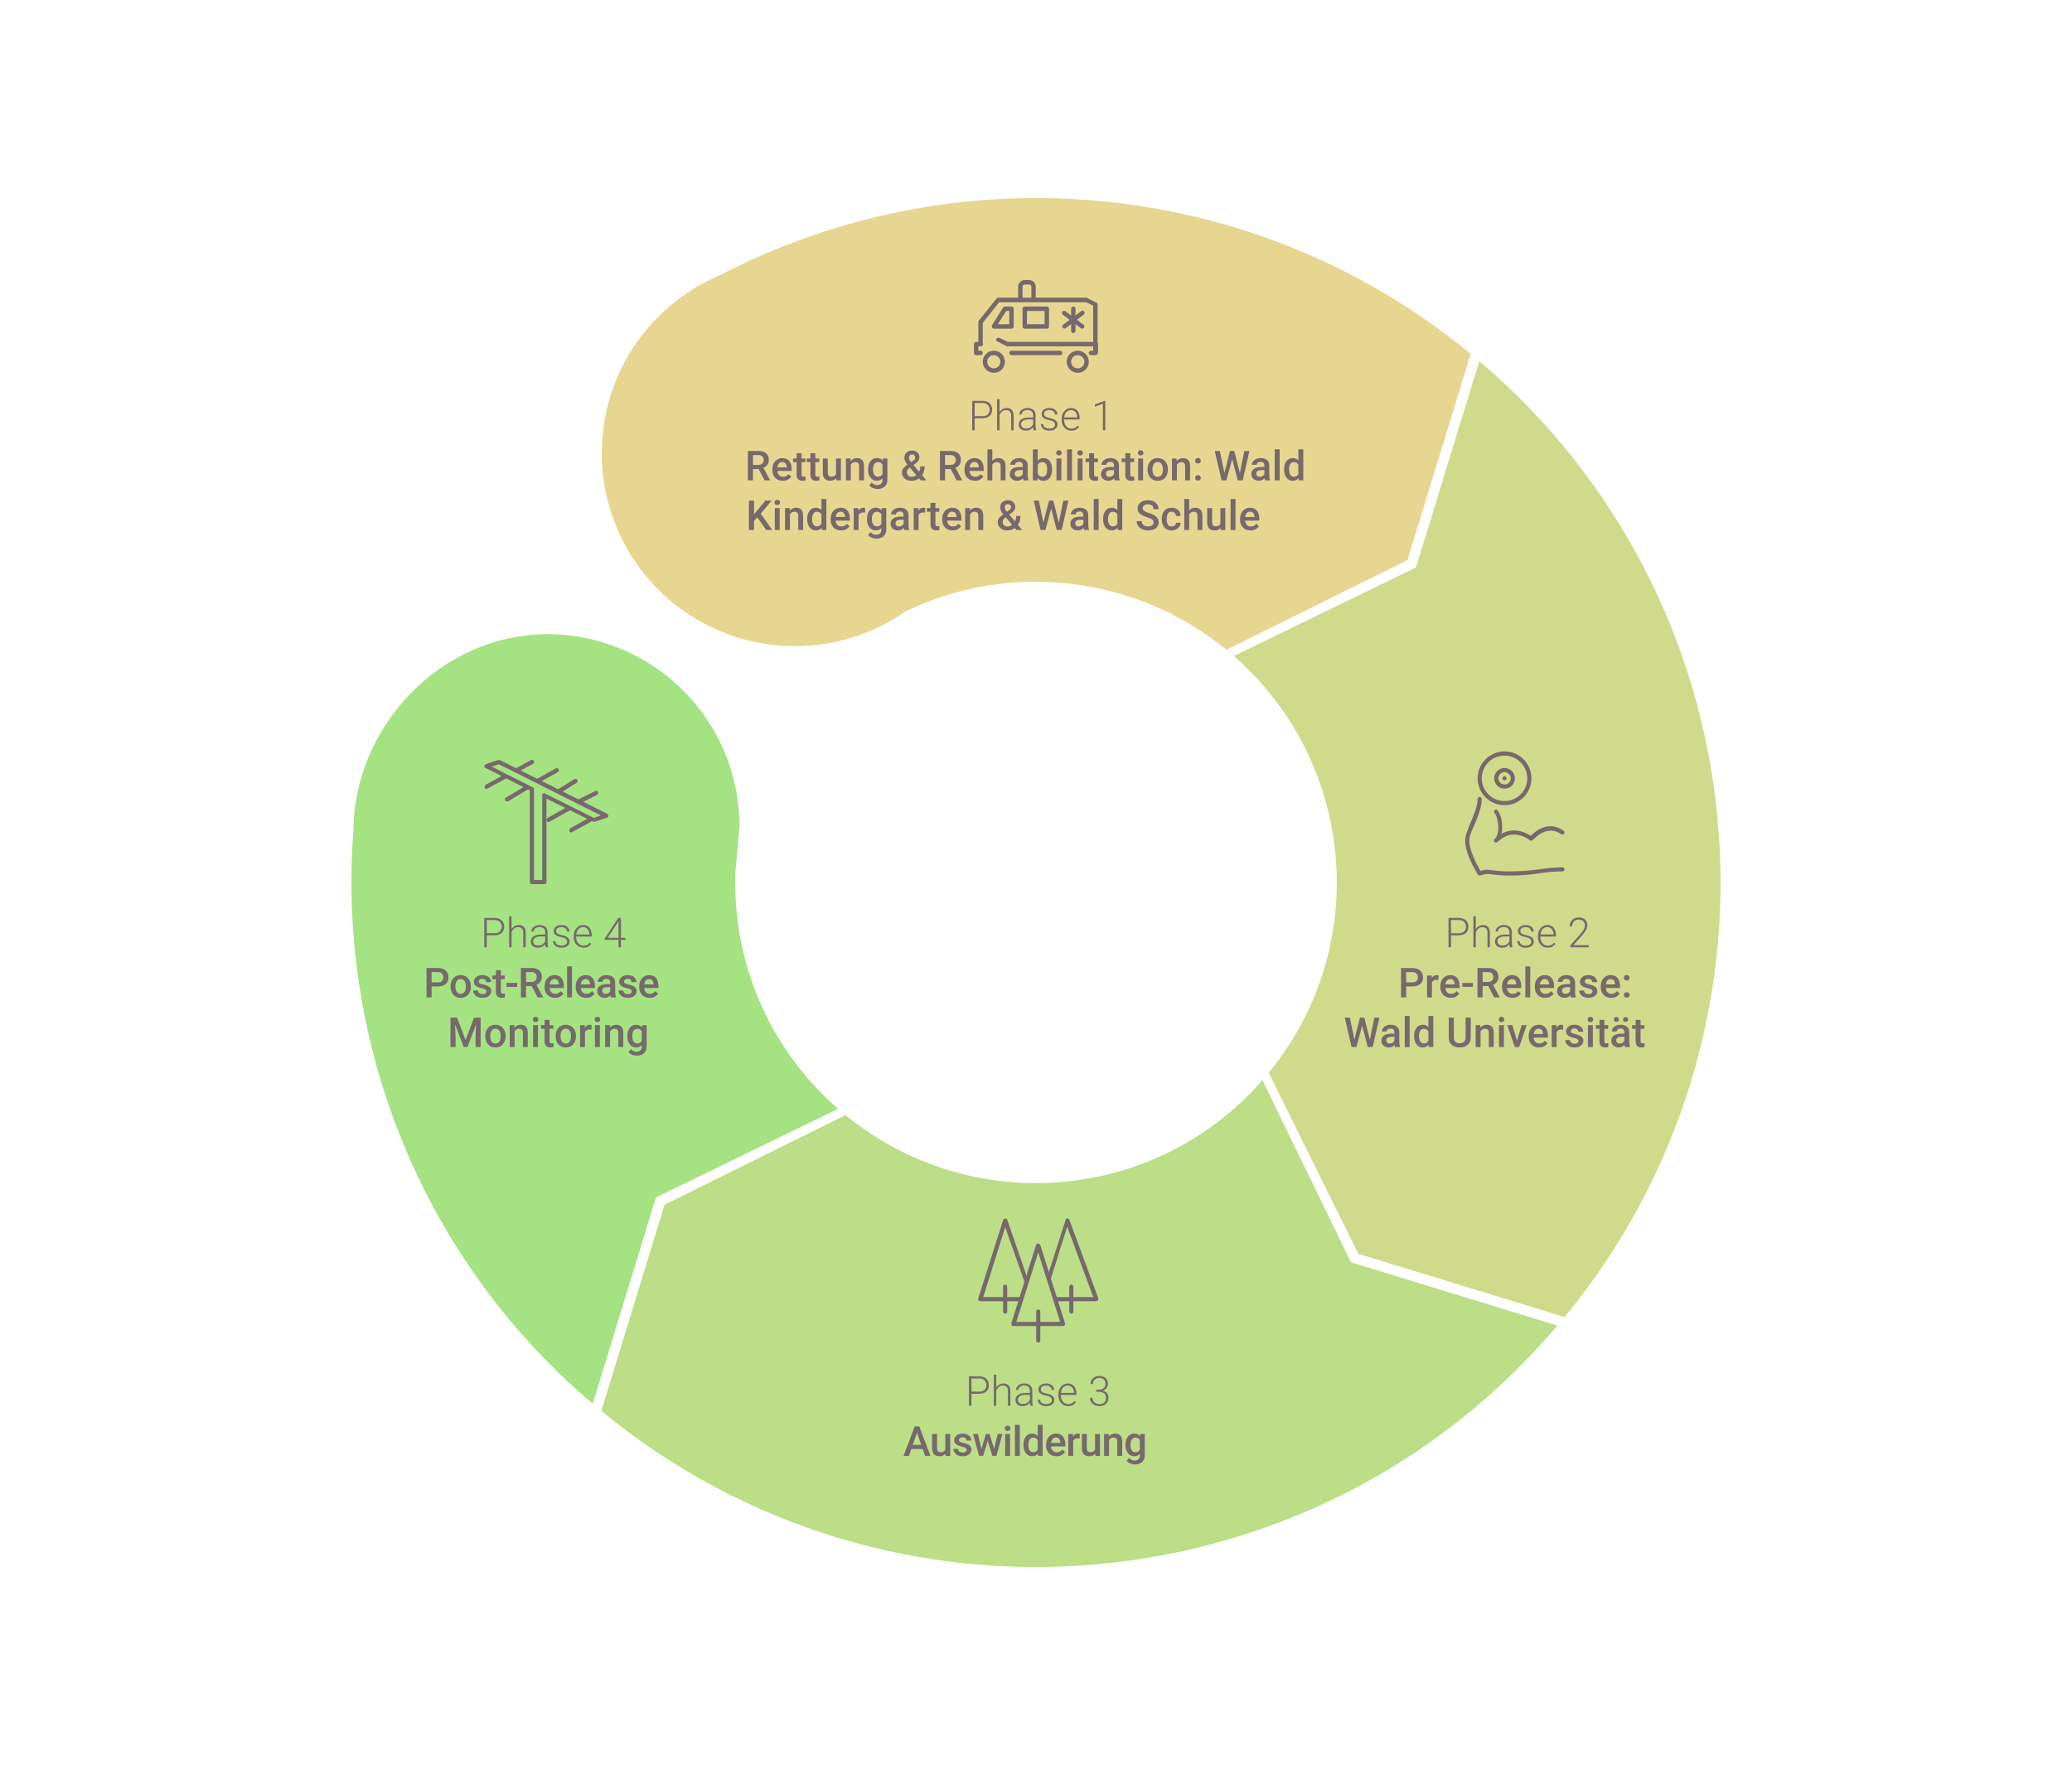
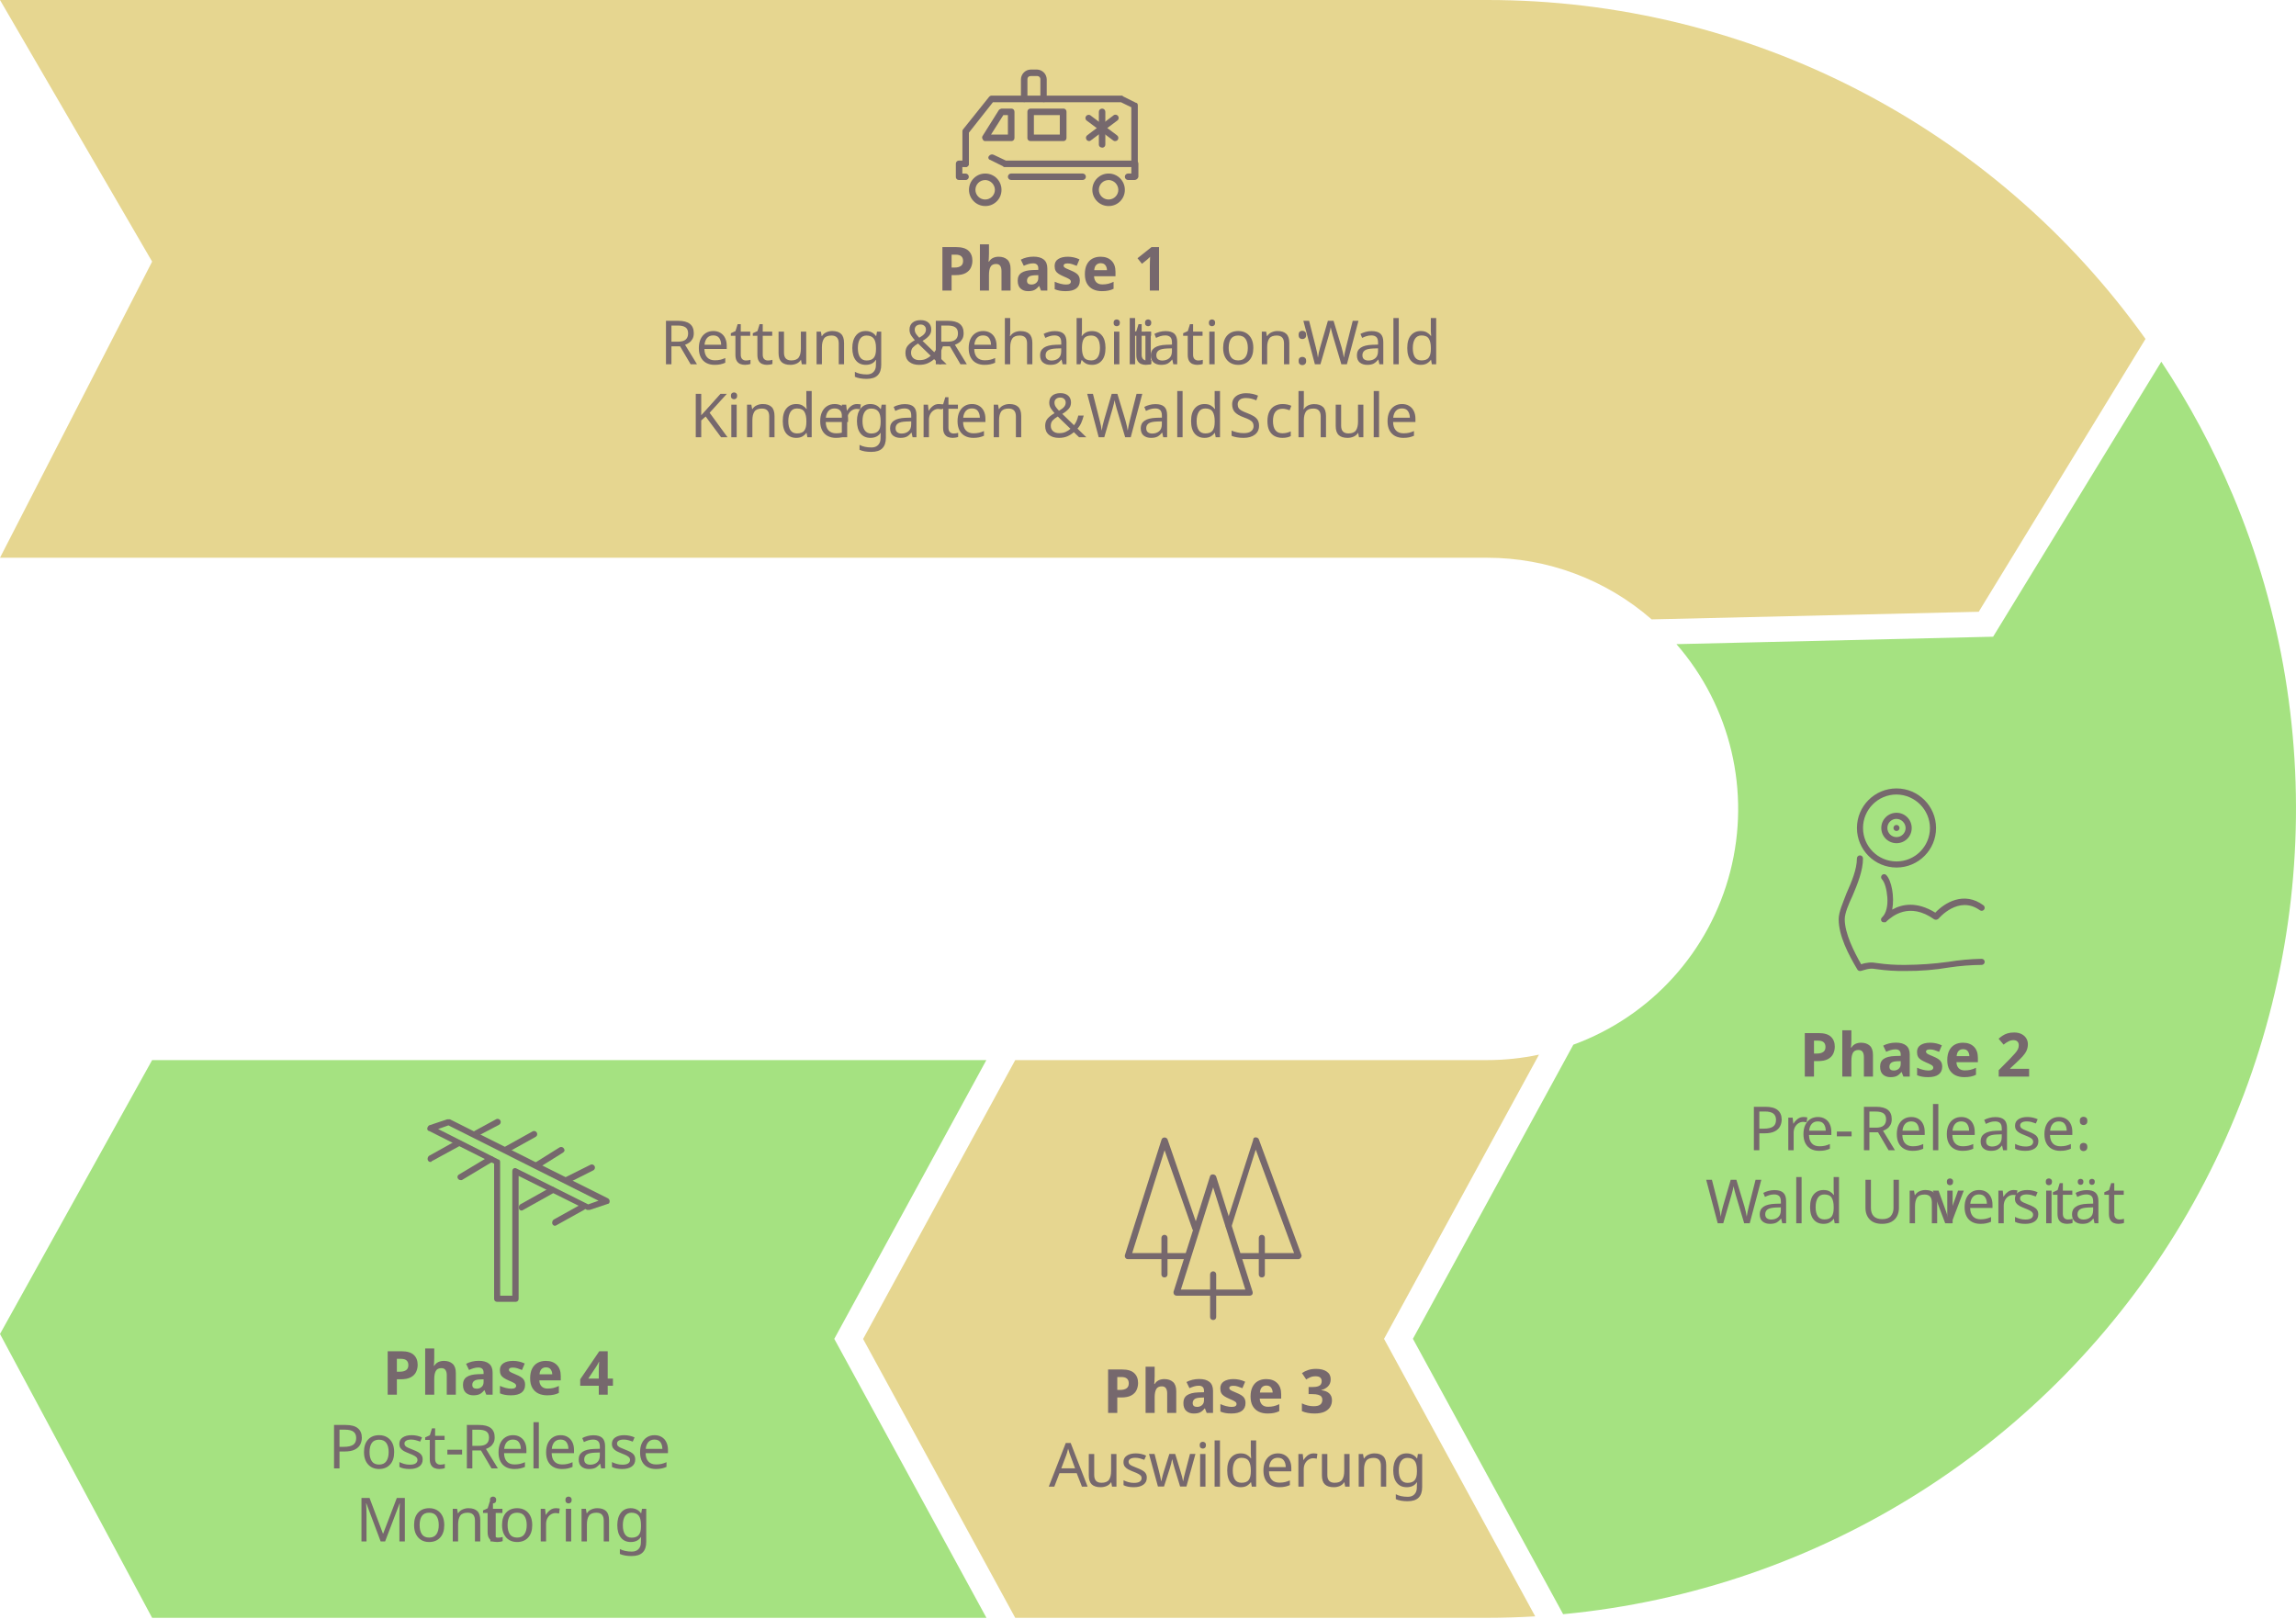
- <svg xmlns="http://www.w3.org/2000/svg" viewBox="0 0 1202 1024">
+ <svg xmlns="http://www.w3.org/2000/svg" id="Layer_1" data-name="Layer 1" viewBox="0 0 905.57 638.53">
  <defs>
    <style>
      .cls-1 {
        fill: #e6d690;
      }

      .cls-2 {
-         fill: #d0da8b;
+         fill: #a5e281;
+       }
+ 
+       .cls-17, .cls-19, .cls-3, .cls-4, .cls-5 {
+         isolation: isolate;
+       }
+ 
+       .cls-17, .cls-19, .cls-3, .cls-5 {
+         font-size: 24px;
+       }
+ 
+       .cls-15, .cls-17, .cls-19, .cls-3, .cls-5 {
+         fill: #76686d;
      }

      .cls-3 {
-         fill: #bbde86;
-       }
- 
-       .cls-4 {
-         fill: #a5e281;
-       }
- 
-       .cls-5, .cls-6 {
-         font-size: 24px;
-       }
- 
-       .cls-12, .cls-5, .cls-6 {
-         fill: #76686d;
-       }
- 
-       .cls-5 {
-         font-family: -apple-system, BlinkMacSystemFont, "Segoe UI", "Roboto", "Oxygen", "Ubuntu", "Cantarell", "Fira Sans", "Droid Sans", "Helvetica Neue", sans-serif;
-         font-weight:300;
+         font-family: SFUIDisplay-Bold, SF UI Display;
+         font-weight: 700;
+       }
+ 
+       .cls-17, .cls-19, .cls-5 {
+         font-family: SFUIDisplay-Light, SF UI Display;
      }

      .cls-6 {
-         font-family: -apple-system, BlinkMacSystemFont, "Segoe UI", "Roboto", "Oxygen", "Ubuntu", "Cantarell", "Fira Sans", "Droid Sans", "Helvetica Neue", sans-serif;
-         font-weight: 500;
+         letter-spacing: 0em;
      }

      .cls-7 {
-         letter-spacing: 0em;
+         letter-spacing: -0.01em;
      }

      .cls-8 {
-         letter-spacing: 0em;
+         letter-spacing: -0.06em;
      }

      .cls-9 {
-         letter-spacing: -0.06em;
+         letter-spacing: 0.01em;
      }

      .cls-10 {
-         letter-spacing: -0.02em;
+         letter-spacing: -0.03em;
      }

      .cls-11 {
        letter-spacing: -0.01em;
      }

+       .cls-12 {
+         letter-spacing: 0em;
+       }
+ 
      .cls-13 {
+         letter-spacing: -0.02em;
+       }
+ 
+       .cls-14 {
+         letter-spacing: 0.01em;
+       }
+ 
+       .cls-16 {
        letter-spacing: -0.01em;
+       }
+ 
+       .cls-17 {
+         letter-spacing: -0.04em;
+       }
+ 
+       .cls-18 {
+         letter-spacing: -0.02em;
+       }
+ 
+       .cls-19 {
+         letter-spacing: -0.04em;
+       }
+ 
+       .cls-20 {
+         letter-spacing: -0.02em;
      }
    </style>
  </defs>
-   <g id="Layer_2" data-name="Layer 2">
-     <g>
-       <path id="phase1" class="cls-1" d="M715.86,131.82A397.93,397.93,0,0,0,418.41,159.3l-.7.37a112,112,0,1,0,107.5,195.09A174.74,174.74,0,0,1,711.49,377l105-52,36.69-119.63A394.87,394.87,0,0,0,715.86,131.82ZM433.22,154.48h0Zm2.67-.65.1,0Zm2.7-.58.22,0Zm94.57,195.41-.15.12Z" />
-       <path class="cls-2" d="M996.41,475.46A395.7,395.7,0,0,0,858.16,209.54l-36.71,119.7-105.69,51.4A174.33,174.33,0,0,1,736,622.49l52,105,119.63,36.69a395.72,395.72,0,0,0,88.78-288.7Z" />
-       <path class="cls-3" d="M385.53,699,348.84,818.63a396.48,396.48,0,0,0,554.62-49.48l-119.7-36.71-51.4-105.69A174.33,174.33,0,0,1,490.51,647Z" />
-       <path class="cls-4" d="M204.91,483A398.94,398.94,0,0,0,248.3,694.59a394.73,394.73,0,0,0,95.54,119.87l36.71-119.7,105.69-51.4a173.23,173.23,0,0,1-59-115.31,177,177,0,0,1-.68-21.5L429,479.5A111.5,111.5,0,0,0,317.5,368C255.92,368,205,421.42,205,483Z" />
-     </g>
-     <g>
-       <text class="cls-5" transform="translate(561.82 249.65)">Phase 1</text>
-       <text class="cls-6" transform="translate(432.1 278.72)">
-         <tspan class="cls-7">Rettung &amp; Rehabilitation: Wald</tspan>
-         <tspan x="0.61" y="28.8">Kindergarten &amp; Wald Schule</tspan>
-       </text>
+   <g>
+     <g>
+       <path class="cls-1" d="M586.5,220a98.65,98.65,0,0,1,64.93,24.31l129-3,65.78-107.62A318.76,318.76,0,0,0,586.5,0H0L60,103.19,0,220Z" />
+       <polygon class="cls-2" points="329.05 528.11 389.03 418.15 60 418.15 0 526.18 60 638.15 389.07 638.15 329.05 528.11" />
+       <path class="cls-2" d="M880.45,194.84a318.35,318.35,0,0,0-28-52.17L786.11,251.15l-124.9,2.93a99,99,0,0,1-40.67,158l-63.27,116,59.25,108.63a319.21,319.21,0,0,0,263.93-441.9Z" />
+       <path class="cls-1" d="M545.88,528.11,607,416a99.1,99.1,0,0,1-20.53,2.15H400.42l-60,110,60,110h186c6.39,0,12.75-.21,19.09-.58Z" />
+     </g>
+     <g>
+       <text class="cls-3" transform="translate(369.54 114.61)">Phase 1</text>
+       <g class="cls-4">
+         <text class="cls-5" transform="translate(260.34 143.68)">
+           <tspan class="cls-6">R</tspan>
+           <tspan x="13.98" y="0">ettung &amp; </tspan>
+           <tspan class="cls-6" x="106.43" y="0">R</tspan>
+           <tspan x="120.41" y="0">ehabili</tspan>
+           <tspan class="cls-7" x="185.63" y="0">t</tspan>
+           <tspan x="192.45" y="0">ation: </tspan>
+           <tspan class="cls-8" x="253.44" y="0">W</tspan>
+           <tspan x="273.73" y="0">ald</tspan>
+         </text>
+         <text class="cls-5" transform="translate(272.09 172.48)">
+           <tspan class="cls-9">K</tspan>
+           <tspan x="14.31" y="0">inde</tspan>
+           <tspan class="cls-10" x="57.89" y="0">r</tspan>
+           <tspan class="cls-11" x="64.59" y="0">g</tspan>
+           <tspan x="77.86" y="0">a</tspan>
+           <tspan class="cls-12" x="90.14" y="0">r</tspan>
+           <tspan class="cls-13" x="97.68" y="0">t</tspan>
+           <tspan x="104.26" y="0">en &amp; </tspan>
+           <tspan class="cls-8" x="156.43" y="0">W</tspan>
+           <tspan x="176.72" y="0">ald </tspan>
+           <tspan class="cls-14" x="212.45" y="0">S</tspan>
+           <tspan x="226.49" y="0">chule</tspan>
+         </text>
+       </g>
      <g>
-         <path class="cls-12" d="M635.46,200.93a1.21,1.21,0,0,1-1.28-1.28V177.36l-4.1-2H579.6l-9.48,12v12.3a1.28,1.28,0,1,1-2.56,0V186.84a.94.94,0,0,1,.26-.77l10.25-12.81a1.33,1.33,0,0,1,1-.51h51.25c.26,0,.51,0,.51.26l5.12,2.56c.51,0,.77.51.77,1v23.06A1.21,1.21,0,0,1,635.46,200.93Z" />
-         <path class="cls-12" d="M586.78,190.69H576.53c-.51,0-.77-.26-1-.77a1.14,1.14,0,0,1,0-1.28l6.41-10.25a1.94,1.94,0,0,1,1-.51h3.84a1.21,1.21,0,0,1,1.28,1.28V189.4A1.21,1.21,0,0,1,586.78,190.69Zm-7.94-2.56h6.66v-7.69H583.7Z" />
-         <path class="cls-12" d="M635.46,206.06H632.9a1.28,1.28,0,1,1,0-2.56h1.28v-2.56h-50c-.26,0-.51,0-.51-.26l-5.12-2.56c-.77-.26-1-1-.51-1.54a1.47,1.47,0,0,1,1.79-.51l4.87,2.31h51a1.21,1.21,0,0,1,1.28,1.28v5.12A1.62,1.62,0,0,1,635.46,206.06Z" />
-         <path class="cls-12" d="M568.84,206.06h-2.56a1.21,1.21,0,0,1-1.28-1.28v-5.12a1.21,1.21,0,0,1,1.28-1.28h2.56a1.28,1.28,0,0,1,0,2.56h-1.28v2.56h1.28a1.28,1.28,0,0,1,0,2.56Z" />
-         <path class="cls-12" d="M615,206.06H586.78a1.28,1.28,0,0,1,0-2.56H615a1.28,1.28,0,1,1,0,2.56Z" />
-         <path class="cls-12" d="M622.65,193.25a1.21,1.21,0,0,1-1.28-1.28V179.15a1.28,1.28,0,1,1,2.56,0V192A1.21,1.21,0,0,1,622.65,193.25Z" />
-         <path class="cls-12" d="M627.78,190.69a.94.94,0,0,1-.77-.26l-10.25-7.69a1.28,1.28,0,1,1,1.54-2l10.25,7.69a1.27,1.27,0,0,1,.26,1.79A1.33,1.33,0,0,1,627.78,190.69Z" />
-         <path class="cls-12" d="M617.53,190.69a1.33,1.33,0,0,1-1-.51,1.27,1.27,0,0,1,.26-1.79L627,180.69a1.28,1.28,0,1,1,1.54,2l-10.25,7.69A.94.94,0,0,1,617.53,190.69Z" />
-         <path class="cls-12" d="M607.28,190.69H594.47a1.21,1.21,0,0,1-1.28-1.28V179.15a1.21,1.21,0,0,1,1.28-1.28h12.81a1.21,1.21,0,0,1,1.28,1.28V189.4A1.21,1.21,0,0,1,607.28,190.69Zm-11.53-2.56H606v-7.69H595.75Z" />
-         <path class="cls-12" d="M625.21,216.31a6.41,6.41,0,1,1,6.41-6.41A6.34,6.34,0,0,1,625.21,216.31Zm0-10.25a3.84,3.84,0,1,0,3.84,3.84A3.94,3.94,0,0,0,625.21,206.06Z" />
-         <path class="cls-12" d="M576.53,216.31a6.41,6.41,0,1,1,6.41-6.41A6.34,6.34,0,0,1,576.53,216.31Zm0-10.25a3.84,3.84,0,1,0,3.84,3.84A3.94,3.94,0,0,0,576.53,206.06Z" />
-         <path class="cls-12" d="M599.59,175.31a1.21,1.21,0,0,1-1.28-1.28v-7.69a1.21,1.21,0,0,0-1.28-1.28h-2.56a1.21,1.21,0,0,0-1.28,1.28V174a1.28,1.28,0,1,1-2.56,0v-7.69a3.94,3.94,0,0,1,3.84-3.84H597a3.94,3.94,0,0,1,3.84,3.84V174A1.21,1.21,0,0,1,599.59,175.31Z" />
-       </g>
-     </g>
-     <g>
-       <text class="cls-5" transform="translate(838.13 549.65)">Phase 2</text>
-       <text class="cls-6" transform="translate(811.03 578.72)">
-         <tspan>Pre-Release:</tspan>
-         <tspan x="-31.49" y="28.8">Wald Universität</tspan>
-       </text>
+         <path class="cls-15" d="M447.49,65.89a1.21,1.21,0,0,1-1.28-1.28V42.32l-4.1-2H391.63l-9.48,12v12.3a1.28,1.28,0,1,1-2.56,0h0V51.8a.94.94,0,0,1,.26-.77L390.1,38.22a1.33,1.33,0,0,1,1-.51h51.25c.26,0,.51,0,.51.26L448,40.53c.51,0,.77.51.77,1V64.59a1.21,1.21,0,0,1-1.12,1.3Z" />
+         <path class="cls-15" d="M398.81,55.65H388.56c-.51,0-.77-.26-1-.77a1.14,1.14,0,0,1,0-1.28L394,43.35a1.94,1.94,0,0,1,1-.51h3.84a1.21,1.21,0,0,1,1.28,1.28V54.36A1.21,1.21,0,0,1,399,55.65Zm-7.94-2.56h6.66V45.4h-1.8Z" />
+         <path class="cls-15" d="M447.49,71h-2.56a1.28,1.28,0,0,1,0-2.56h1.28V65.9h-50c-.26,0-.51,0-.51-.26l-5.12-2.56a.92.92,0,0,1-.51-1.54,1.47,1.47,0,0,1,1.79-.51l4.87,2.31h51A1.21,1.21,0,0,1,449,64.62v5.12A1.62,1.62,0,0,1,447.49,71Z" />
+         <path class="cls-15" d="M380.87,71h-2.56A1.21,1.21,0,0,1,377,69.74V64.62a1.21,1.21,0,0,1,1.14-1.28h2.7a1.28,1.28,0,0,1,0,2.56h-1.28v2.56h1.28a1.28,1.28,0,0,1,0,2.56Z" />
+         <path class="cls-15" d="M427,71H398.81a1.28,1.28,0,0,1,0-2.56H427A1.28,1.28,0,0,1,427,71Z" />
+         <path class="cls-15" d="M434.68,58.21a1.21,1.21,0,0,1-1.28-1.28V44.11a1.28,1.28,0,0,1,2.56,0h0V57a1.21,1.21,0,0,1-1.17,1.25Z" />
+         <path class="cls-15" d="M439.81,55.65a.94.94,0,0,1-.77-.26L428.79,47.7a1.28,1.28,0,1,1,1.54-2l10.25,7.69a1.27,1.27,0,0,1,.27,1.78h0A1.33,1.33,0,0,1,439.81,55.65Z" />
+         <path class="cls-15" d="M429.56,55.65a1.33,1.33,0,0,1-1-.51,1.27,1.27,0,0,1,.25-1.78h0L439,45.65a1.28,1.28,0,1,1,1.54,2l-10.25,7.69A.94.94,0,0,1,429.56,55.65Z" />
+         <path class="cls-15" d="M419.31,55.65H406.5a1.21,1.21,0,0,1-1.28-1.28V44.11a1.21,1.21,0,0,1,1.14-1.28h13a1.21,1.21,0,0,1,1.28,1.28V54.36a1.21,1.21,0,0,1-1.12,1.29Zm-11.53-2.56H418V45.4H407.78Z" />
+         <path class="cls-15" d="M437.24,81.27a6.41,6.41,0,1,1,6.41-6.41h0a6.34,6.34,0,0,1-6.27,6.41Zm0-10.25a3.84,3.84,0,1,0,3.84,3.84A3.94,3.94,0,0,0,437.24,71Z" />
+         <path class="cls-15" d="M388.56,81.27A6.41,6.41,0,1,1,395,74.86h0a6.34,6.34,0,0,1-6.27,6.41Zm0-10.25a3.84,3.84,0,1,0,3.84,3.84A3.94,3.94,0,0,0,388.56,71Z" />
+         <path class="cls-15" d="M411.62,40.27A1.21,1.21,0,0,1,410.34,39V31.3A1.21,1.21,0,0,0,409.21,30h-2.7a1.21,1.21,0,0,0-1.28,1.28V39a1.28,1.28,0,1,1-2.56,0h0V31.27a3.94,3.94,0,0,1,3.84-3.84H409a3.94,3.94,0,0,1,3.84,3.84V39a1.21,1.21,0,0,1-1.1,1.31Z" />
+       </g>
+     </g>
+     <g>
+       <text class="cls-3" transform="translate(709.68 424.64)">Phase 2</text>
+       <g class="cls-4">
+         <text class="cls-5" transform="translate(689.42 453.71)">
+           <tspan class="cls-9">P</tspan>
+           <tspan class="cls-10" x="13.86" y="0">r</tspan>
+           <tspan x="20.57" y="0">e-</tspan>
+           <tspan class="cls-6" x="43.41" y="0">R</tspan>
+           <tspan x="57.39" y="0">elease:</tspan>
+         </text>
+         <text class="cls-5" transform="translate(672.66 482.51)">
+           <tspan class="cls-8">W</tspan>
+           <tspan x="20.29" y="0">ald Uni</tspan>
+           <tspan class="cls-16" x="89.68" y="0">v</tspan>
+           <tspan x="100.89" y="0">e</tspan>
+           <tspan class="cls-6" x="113.48" y="0">r</tspan>
+           <tspan x="120.84" y="0">si</tspan>
+           <tspan class="cls-7" x="136.64" y="0">t</tspan>
+           <tspan x="143.46" y="0">ät</tspan>
+         </text>
+       </g>
      <g>
-         <path class="cls-12" d="M858.4,508a1.25,1.25,0,0,1-1-.48c-3.6-6-7.44-13.44-7.44-19.92,0-2.88,1.68-6.48,3.12-10.32,1.92-4.32,4.08-9.36,4.08-13.68a1.2,1.2,0,1,1,2.4,0c0,4.8-2.16,10.08-4.08,14.64-1.68,3.6-3.12,7-3.12,9.36,0,5.52,3.6,12.72,6.48,17.76a11.66,11.66,0,0,1,6.24-.48,70.38,70.38,0,0,0,11.28.72,128.94,128.94,0,0,0,16.8-1.2,92.26,92.26,0,0,1,13.2-1.2,1.2,1.2,0,0,1,0,2.4,91.89,91.89,0,0,0-12.72,1A98.73,98.73,0,0,1,876.4,508a71.79,71.79,0,0,1-11.52-.72c-1.92-.24-2.4-.48-6.24.72Z" />
-         <path class="cls-12" d="M868,488.8a1.44,1.44,0,0,1-1-.24,1.16,1.16,0,0,1,0-1.68l.24-.24c1.44-1.44,2.16-4.32,1.92-7.68-.24-3.12-1-6-2.16-7.2a1.19,1.19,0,0,1,1.68-1.68c2.16,2.16,3.36,8.64,2.4,13.68,3.84-2.16,9.6-3.36,17,1.2,3.6-3.84,11.28-8.64,19-2.88a1.2,1.2,0,1,1-1.44,1.92c-8.4-6-16.08,3.12-16.32,3.36a1.48,1.48,0,0,1-1.68.24c-9.84-7-16.56-1.2-18.72.72l-.24.24C868.72,488.8,868.24,488.8,868,488.8Z" />
-         <path class="cls-12" d="M872.8,452.8a1.2,1.2,0,1,1,0-2.4h0a1.2,1.2,0,0,1,0,2.4Z" />
-         <path class="cls-12" d="M872.8,457.6a6,6,0,1,1,6-6A5.94,5.94,0,0,1,872.8,457.6Zm0-9.6a3.6,3.6,0,1,0,3.6,3.6A3.69,3.69,0,0,0,872.8,448Z" />
-         <path class="cls-12" d="M872.8,467.2a15.6,15.6,0,1,1,15.6-15.6A15.57,15.57,0,0,1,872.8,467.2Zm0-28.8A13.2,13.2,0,1,0,886,451.6,13.32,13.32,0,0,0,872.8,438.4Z" />
-       </g>
-     </g>
-     <g>
-       <text class="cls-5" transform="translate(559.94 815.65)">Phase 3</text>
-       <text class="cls-6" transform="translate(523.97 844.72)">
-         <tspan class="cls-10">Auswilderung</tspan>
-       </text>
-       <g id="_Group_" data-name="&lt;Group&gt;">
-         <g id="_Group_2" data-name="&lt;Group&gt;">
-           <path id="_Path_" data-name="&lt;Path&gt;" class="cls-12" d="M591.5,755H568.7a1.25,1.25,0,0,1-1-.48,1.44,1.44,0,0,1-.24-1L581.9,708a1.22,1.22,0,0,1,1.2-1h0a1.32,1.32,0,0,1,1.2.72l12,34.8a1.14,1.14,0,0,1-2.16.72l-11-31.2L570.38,752.6H591.5a1.2,1.2,0,1,1,0,2.4Z" />
-         </g>
-         <g id="_Group_3" data-name="&lt;Group&gt;">
-           <path id="_Path_2" data-name="&lt;Path&gt;" class="cls-12" d="M635.9,755H613.1a1.2,1.2,0,0,1,0-2.4h21.12L619.1,711.8l-9.6,30.48a1.14,1.14,0,1,1-2.16-.72l10.8-33.6a.88.88,0,0,1,1-1,1.32,1.32,0,0,1,1.2.72l16.8,45.6c.24.48,0,.72-.24,1.2A1.25,1.25,0,0,1,635.9,755Z" />
-         </g>
-         <g id="_Group_4" data-name="&lt;Group&gt;">
-           <path id="_Path_3" data-name="&lt;Path&gt;" class="cls-12" d="M602.3,779a1.13,1.13,0,0,1-1.2-1.2V761a1.2,1.2,0,0,1,2.4,0v16.8A1.13,1.13,0,0,1,602.3,779Z" />
-         </g>
-         <g id="_Group_5" data-name="&lt;Group&gt;">
-           <path id="_Path_4" data-name="&lt;Path&gt;" class="cls-12" d="M621.5,762.2a1.13,1.13,0,0,1-1.2-1.2V746.6a1.2,1.2,0,1,1,2.4,0V761A1.13,1.13,0,0,1,621.5,762.2Z" />
-         </g>
-         <g id="_Group_6" data-name="&lt;Group&gt;">
-           <path id="_Path_5" data-name="&lt;Path&gt;" class="cls-12" d="M583.1,762.2a1.13,1.13,0,0,1-1.2-1.2V746.6a1.2,1.2,0,1,1,2.4,0V761A1.13,1.13,0,0,1,583.1,762.2Z" />
-         </g>
-         <g id="_Group_7" data-name="&lt;Group&gt;">
-           <path id="_Compound_Path_" data-name="&lt;Compound Path&gt;" class="cls-12" d="M616.7,769.4H587.9a1.25,1.25,0,0,1-1-.48,1.44,1.44,0,0,1-.24-1l14.4-45.6c.24-1,1.92-1,2.4,0L617.9,768c0,.48,0,.72-.24,1A1.25,1.25,0,0,1,616.7,769.4ZM589.58,767H615L602.3,726.68Z" />
-         </g>
-       </g>
-     </g>
-     <g>
-       <text class="cls-5" transform="translate(278.76 549.65)">Phase 4</text>
-       <text class="cls-6" transform="translate(245.69 578.72)">
-         <tspan class="cls-10">Post-Release</tspan>
-         <tspan x="13.89" y="28.8">Monitoring</tspan>
-       </text>
+         <path class="cls-15" d="M733.63,383a1.25,1.25,0,0,1-1-.48c-3.6-6-7.44-13.44-7.44-19.92,0-2.88,1.68-6.48,3.12-10.32,1.92-4.32,4.08-9.36,4.08-13.68a1.2,1.2,0,0,1,2.4,0c0,4.8-2.16,10.08-4.08,14.64-1.68,3.6-3.12,7-3.12,9.36,0,5.52,3.6,12.72,6.48,17.76a11.66,11.66,0,0,1,6.24-.48,70.38,70.38,0,0,0,11.28.72,128.94,128.94,0,0,0,16.8-1.2,92.26,92.26,0,0,1,13.2-1.2,1.2,1.2,0,0,1,0,2.4,91.89,91.89,0,0,0-12.72,1,98.73,98.73,0,0,1-17.24,1.4,71.79,71.79,0,0,1-11.52-.72c-1.92-.24-2.4-.48-6.24.72Z" />
+         <path class="cls-15" d="M743.23,363.79a1.44,1.44,0,0,1-1-.24,1.16,1.16,0,0,1,0-1.64l0,0,.24-.24c1.44-1.44,2.16-4.32,1.92-7.68-.24-3.12-1-6-2.16-7.2a1.19,1.19,0,0,1,1.68-1.68c2.16,2.16,3.36,8.64,2.4,13.68,3.84-2.16,9.6-3.36,17,1.2,3.6-3.84,11.28-8.64,19-2.88a1.2,1.2,0,0,1-1.44,1.92h0c-8.4-6-16.08,3.12-16.32,3.36a1.48,1.48,0,0,1-1.68.24c-9.84-7-16.56-1.2-18.72.72l-.24.24C744,363.79,743.47,363.79,743.23,363.79Z" />
+         <path class="cls-15" d="M748,327.79a1.2,1.2,0,0,1,0-2.4h0a1.2,1.2,0,0,1,0,2.4Z" />
+         <path class="cls-15" d="M748,332.59a6,6,0,1,1,6-6,5.94,5.94,0,0,1-5.88,6Zm0-9.6a3.6,3.6,0,1,0,3.6,3.6h0A3.69,3.69,0,0,0,748,323Z" />
+         <path class="cls-15" d="M748,342.19a15.6,15.6,0,1,1,15.6-15.6h0a15.57,15.57,0,0,1-15.54,15.6Zm0-28.8a13.2,13.2,0,1,0,13.2,13.2h0a13.32,13.32,0,0,0-13.2-13.2Z" />
+       </g>
+     </g>
+     <g>
+       <text class="cls-3" transform="translate(434.89 557.32)">Phase 3</text>
+       <g class="cls-4">
+         <text class="cls-17" transform="translate(413.65 586.39)">A<tspan class="cls-18" x="13.89" y="0">uswilderung</tspan>
+         </text>
+       </g>
+       <g id="_Group_" data-name=" Group ">
+         <g id="_Group_2" data-name=" Group 2">
+           <path id="_Path_" data-name=" Path " class="cls-15" d="M467.68,496.67h-22.8a1.25,1.25,0,0,1-1-.48,1.44,1.44,0,0,1-.24-1l14.44-45.52a1.22,1.22,0,0,1,1.2-1h0a1.32,1.32,0,0,1,1.2.72l12,34.8a1.14,1.14,0,0,1-2.16.72l-11-31.2-12.76,40.56h21.12a1.2,1.2,0,1,1,0,2.4Z" />
+         </g>
+         <g id="_Group_3" data-name=" Group 3">
+           <path id="_Path_2" data-name=" Path 2" class="cls-15" d="M512.08,496.67h-22.8a1.2,1.2,0,0,1,0-2.4H510.4l-15.12-40.8-9.6,30.48a1.14,1.14,0,1,1-2.2-.61l0-.11,10.8-33.6a.88.88,0,0,1,1-1,1.32,1.32,0,0,1,1.2.72l16.8,45.6c.24.48,0,.72-.24,1.2A1.25,1.25,0,0,1,512.08,496.67Z" />
+         </g>
+         <g id="_Group_4" data-name=" Group 4">
+           <path id="_Path_3" data-name=" Path 3" class="cls-15" d="M478.48,520.67a1.13,1.13,0,0,1-1.2-1.2v-16.8a1.2,1.2,0,0,1,2.4,0h0v16.8a1.13,1.13,0,0,1-1.06,1.2Z" />
+         </g>
+         <g id="_Group_5" data-name=" Group 5">
+           <path id="_Path_4" data-name=" Path 4" class="cls-15" d="M497.68,503.87a1.13,1.13,0,0,1-1.2-1.2v-14.4a1.2,1.2,0,0,1,2.4,0v14.4a1.13,1.13,0,0,1-1.06,1.2Z" />
+         </g>
+         <g id="_Group_6" data-name=" Group 6">
+           <path id="_Path_5" data-name=" Path 5" class="cls-15" d="M459.28,503.87a1.13,1.13,0,0,1-1.2-1.2v-14.4a1.2,1.2,0,1,1,2.4,0v14.4a1.13,1.13,0,0,1-1.06,1.2Z" />
+         </g>
+         <g id="_Group_7" data-name=" Group 7">
+           <path id="_Compound_Path_" data-name=" Compound Path " class="cls-15" d="M492.88,511.07h-28.8a1.25,1.25,0,0,1-1-.48,1.44,1.44,0,0,1-.24-1l14.4-45.6c.24-1,1.92-1,2.4,0l14.44,45.68c0,.48,0,.72-.24,1A1.25,1.25,0,0,1,492.88,511.07Zm-27.12-2.4h25.42l-12.7-40.32Z" />
+         </g>
+       </g>
+     </g>
+     <g>
+       <text class="cls-3" transform="translate(150.75 550.14)">Phase 4</text>
+       <g class="cls-4">
+         <text class="cls-19" transform="translate(129.42 579.21)">P<tspan class="cls-18" x="12.83" y="0">ost-</tspan>
+           <tspan class="cls-20" x="52.39" y="0">R</tspan>
+           <tspan class="cls-18" x="65.89" y="0">elease</tspan>
+         </text>
+         <text class="cls-5" transform="translate(140.24 608.01)">Moni<tspan class="cls-13" x="49.88" y="0">t</tspan>
+           <tspan x="56.46" y="0">oring</tspan>
+         </text>
+       </g>
      <g>
-         <path class="cls-12" d="M282.2,457.83c-.48,0-.72-.24-1-.72a1.59,1.59,0,0,1,.48-1.68l10.79-6a1.23,1.23,0,0,1,1.2,2.16l-11,6C282.68,457.83,282.44,457.83,282.2,457.83Z" />
-         <path class="cls-12" d="M294.18,465a1.25,1.25,0,0,1-1-.48,1.12,1.12,0,0,1,.24-1.68l12-7.19a1.26,1.26,0,0,1,1.68.48c.48.72.24,1.2-.48,1.68l-12,7.19Z" />
-         <path class="cls-12" d="M318.15,477c-.48,0-.72-.24-1-.72a1.59,1.59,0,0,1,.48-1.68l12-6.71a1.23,1.23,0,1,1,1.2,2.16l-12,6.71A.88.88,0,0,1,318.15,477Z" />
-         <path class="cls-12" d="M331.33,483c-.48,0-.72-.24-1-.72a1.59,1.59,0,0,1,.48-1.68l10.79-6a1.23,1.23,0,1,1,1.2,2.16l-10.79,6A.88.88,0,0,1,331.33,483Z" />
-         <path class="cls-12" d="M315.75,513h-7.19a1.13,1.13,0,0,1-1.2-1.2V458.55l-25.65-12.94c-.48,0-.72-.48-.72-1a2,2,0,0,1,.72-1.2l7.19-2.4h1l62.32,31.16a1.32,1.32,0,0,1,.72,1.2c0,.48-.24,1-.72,1l-7.19,2.4h-1L317,463.35v48.42A1.13,1.13,0,0,1,315.75,513Zm-6-2.4h4.79V461.43a1.25,1.25,0,0,1,.48-1,1.07,1.07,0,0,1,1.2,0l28.28,14.14,4.07-1.44-59.2-29.72-4.07,1.44,23.73,12c.48,0,.72.48.72,1Z" />
-         <path class="cls-12" d="M300.17,448c-.48,0-1-.24-1-.72a1.59,1.59,0,0,1,.48-1.68l8.39-4.55a1.23,1.23,0,0,1,1.2,2.16l-8.63,4.55C300.65,448,300.41,448,300.17,448Z" />
-         <path class="cls-12" d="M312.16,454.24c-.48,0-.72-.24-1-.72a1.59,1.59,0,0,1,.48-1.68l10.79-6a1.23,1.23,0,1,1,1.2,2.16l-10.79,6A.88.88,0,0,1,312.16,454.24Z" />
-         <path class="cls-12" d="M324.14,460.23a1.25,1.25,0,0,1-1-.48,1.26,1.26,0,0,1,.48-1.68l9.59-6a1.26,1.26,0,0,1,1.68.48c.48.72.24,1.2-.48,1.68l-9.59,6Z" />
-         <path class="cls-12" d="M336.13,466.22c-.48,0-1-.24-1-.72a1.59,1.59,0,0,1,.48-1.68l9.59-4.79a1.23,1.23,0,1,1,1.2,2.16L336.85,466A.88.88,0,0,1,336.13,466.22Z" />
+         <path class="cls-15" d="M169.72,458.32c-.48,0-.72-.24-1-.72a1.59,1.59,0,0,1,.48-1.68l10.79-6a1.24,1.24,0,1,1,1.2,2.16l-11,6C170.2,458.32,170,458.32,169.72,458.32Z" />
+         <path class="cls-15" d="M181.7,465.49a1.25,1.25,0,0,1-1-.48,1.12,1.12,0,0,1,.11-1.58l.13-.1,12-7.19a1.26,1.26,0,0,1,1.68.48c.48.72.24,1.2-.48,1.68l-12,7.19Z" />
+         <path class="cls-15" d="M205.67,477.49c-.48,0-.72-.24-1-.72a1.59,1.59,0,0,1,.48-1.68l12-6.71a1.24,1.24,0,1,1,1.2,2.16l-12,6.71A.88.88,0,0,1,205.67,477.49Z" />
+         <path class="cls-15" d="M218.85,483.49c-.48,0-.72-.24-1-.72a1.59,1.59,0,0,1,.48-1.68l10.79-6a1.24,1.24,0,1,1,1.2,2.16l-10.79,6A.88.88,0,0,1,218.85,483.49Z" />
+         <path class="cls-15" d="M203.27,513.49h-7.19a1.13,1.13,0,0,1-1.2-1.2V459L169.23,446.1c-.48,0-.72-.48-.72-1a2,2,0,0,1,.72-1.2l7.19-2.4h1l62.32,31.16a1.32,1.32,0,0,1,.72,1.2c0,.48-.24,1-.72,1l-7.19,2.4h-1l-27-13.42v48.42a1.13,1.13,0,0,1-1,1.23Zm-6-2.4h4.79V461.92a1.25,1.25,0,0,1,.48-1,1.07,1.07,0,0,1,1.2,0L232,475.06l4.07-1.44-59.2-29.72-4.07,1.44,23.73,12c.48,0,.72.48.72,1Z" />
+         <path class="cls-15" d="M187.69,448.49c-.48,0-1-.24-1-.72a1.59,1.59,0,0,1,.48-1.68l8.39-4.55a1.24,1.24,0,1,1,1.2,2.16l-8.63,4.55C188.17,448.49,187.93,448.49,187.69,448.49Z" />
+         <path class="cls-15" d="M199.68,454.73c-.48,0-.72-.24-1-.72a1.59,1.59,0,0,1,.48-1.68l10.79-6a1.24,1.24,0,1,1,1.2,2.16l-10.79,6A.88.88,0,0,1,199.68,454.73Z" />
+         <path class="cls-15" d="M211.66,460.72a1.13,1.13,0,0,1-.52-2.16l9.59-6a1.26,1.26,0,0,1,1.68.48c.48.72.24,1.2-.48,1.68l-9.59,6Z" />
+         <path class="cls-15" d="M223.65,466.71c-.48,0-1-.24-1-.72a1.59,1.59,0,0,1,.48-1.68l9.59-4.79a1.24,1.24,0,1,1,1.2,2.16l-9.55,4.81A.88.88,0,0,1,223.65,466.71Z" />
      </g>
    </g>
  </g>
</svg>
